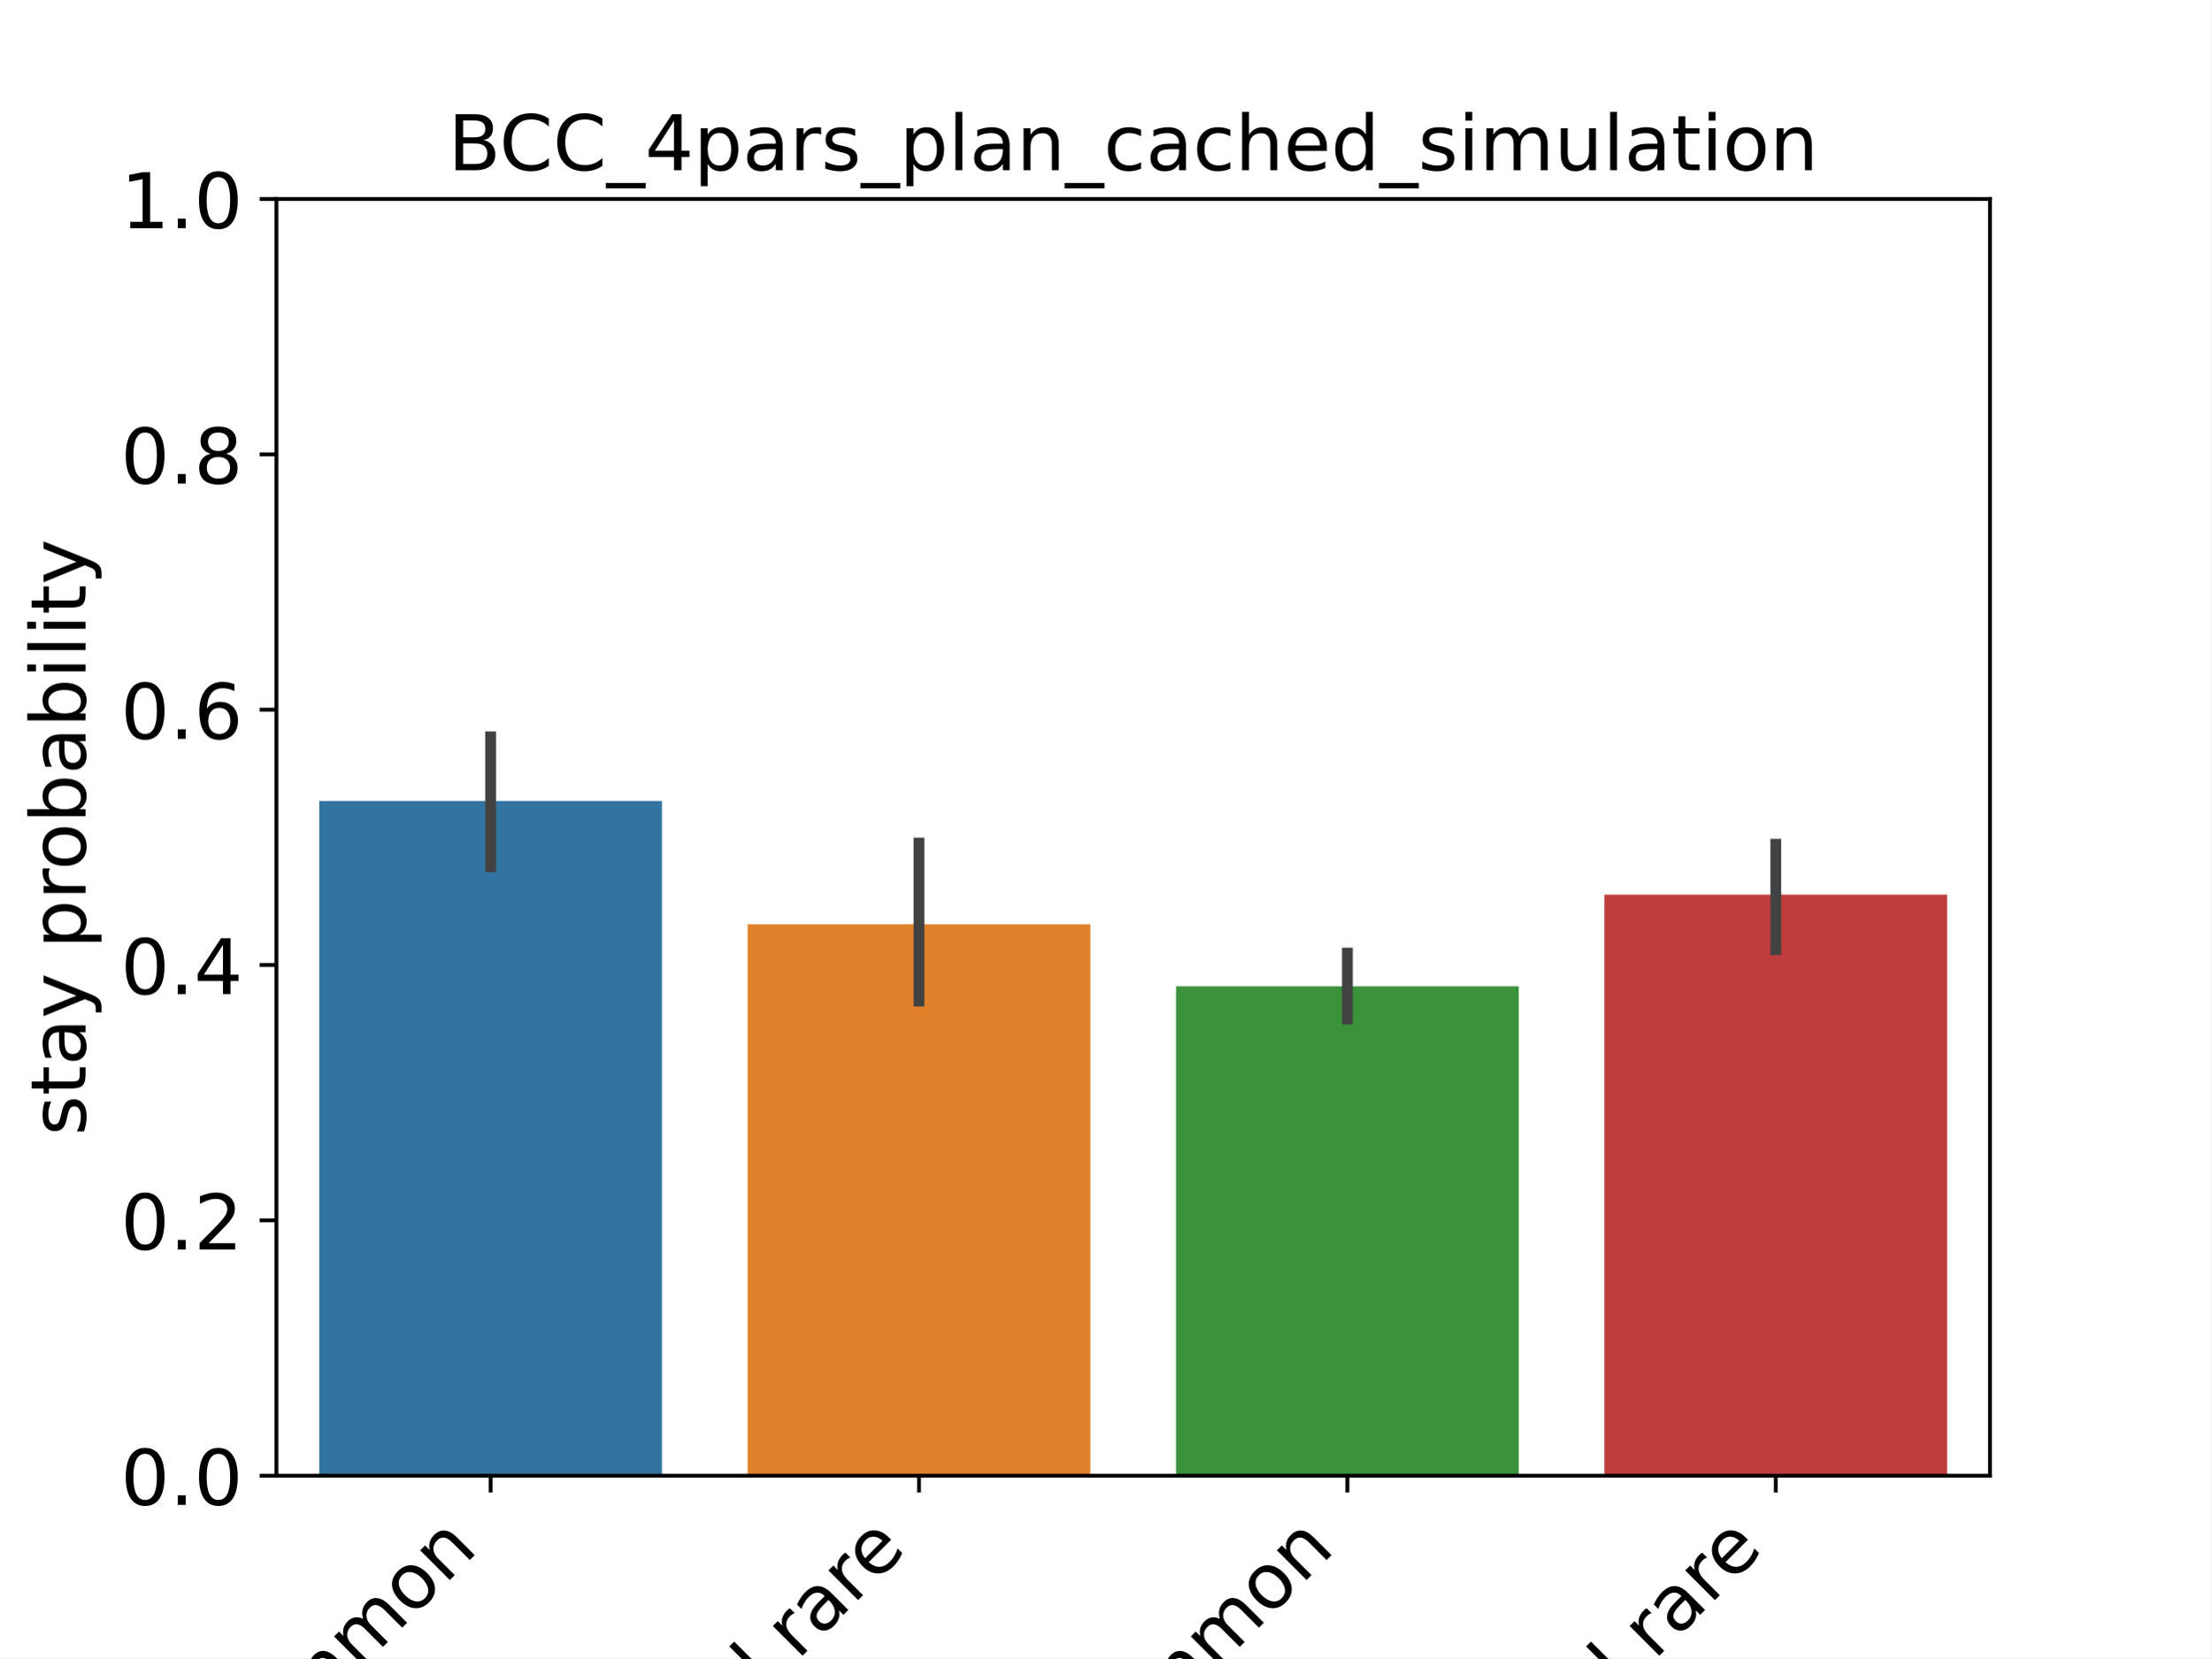
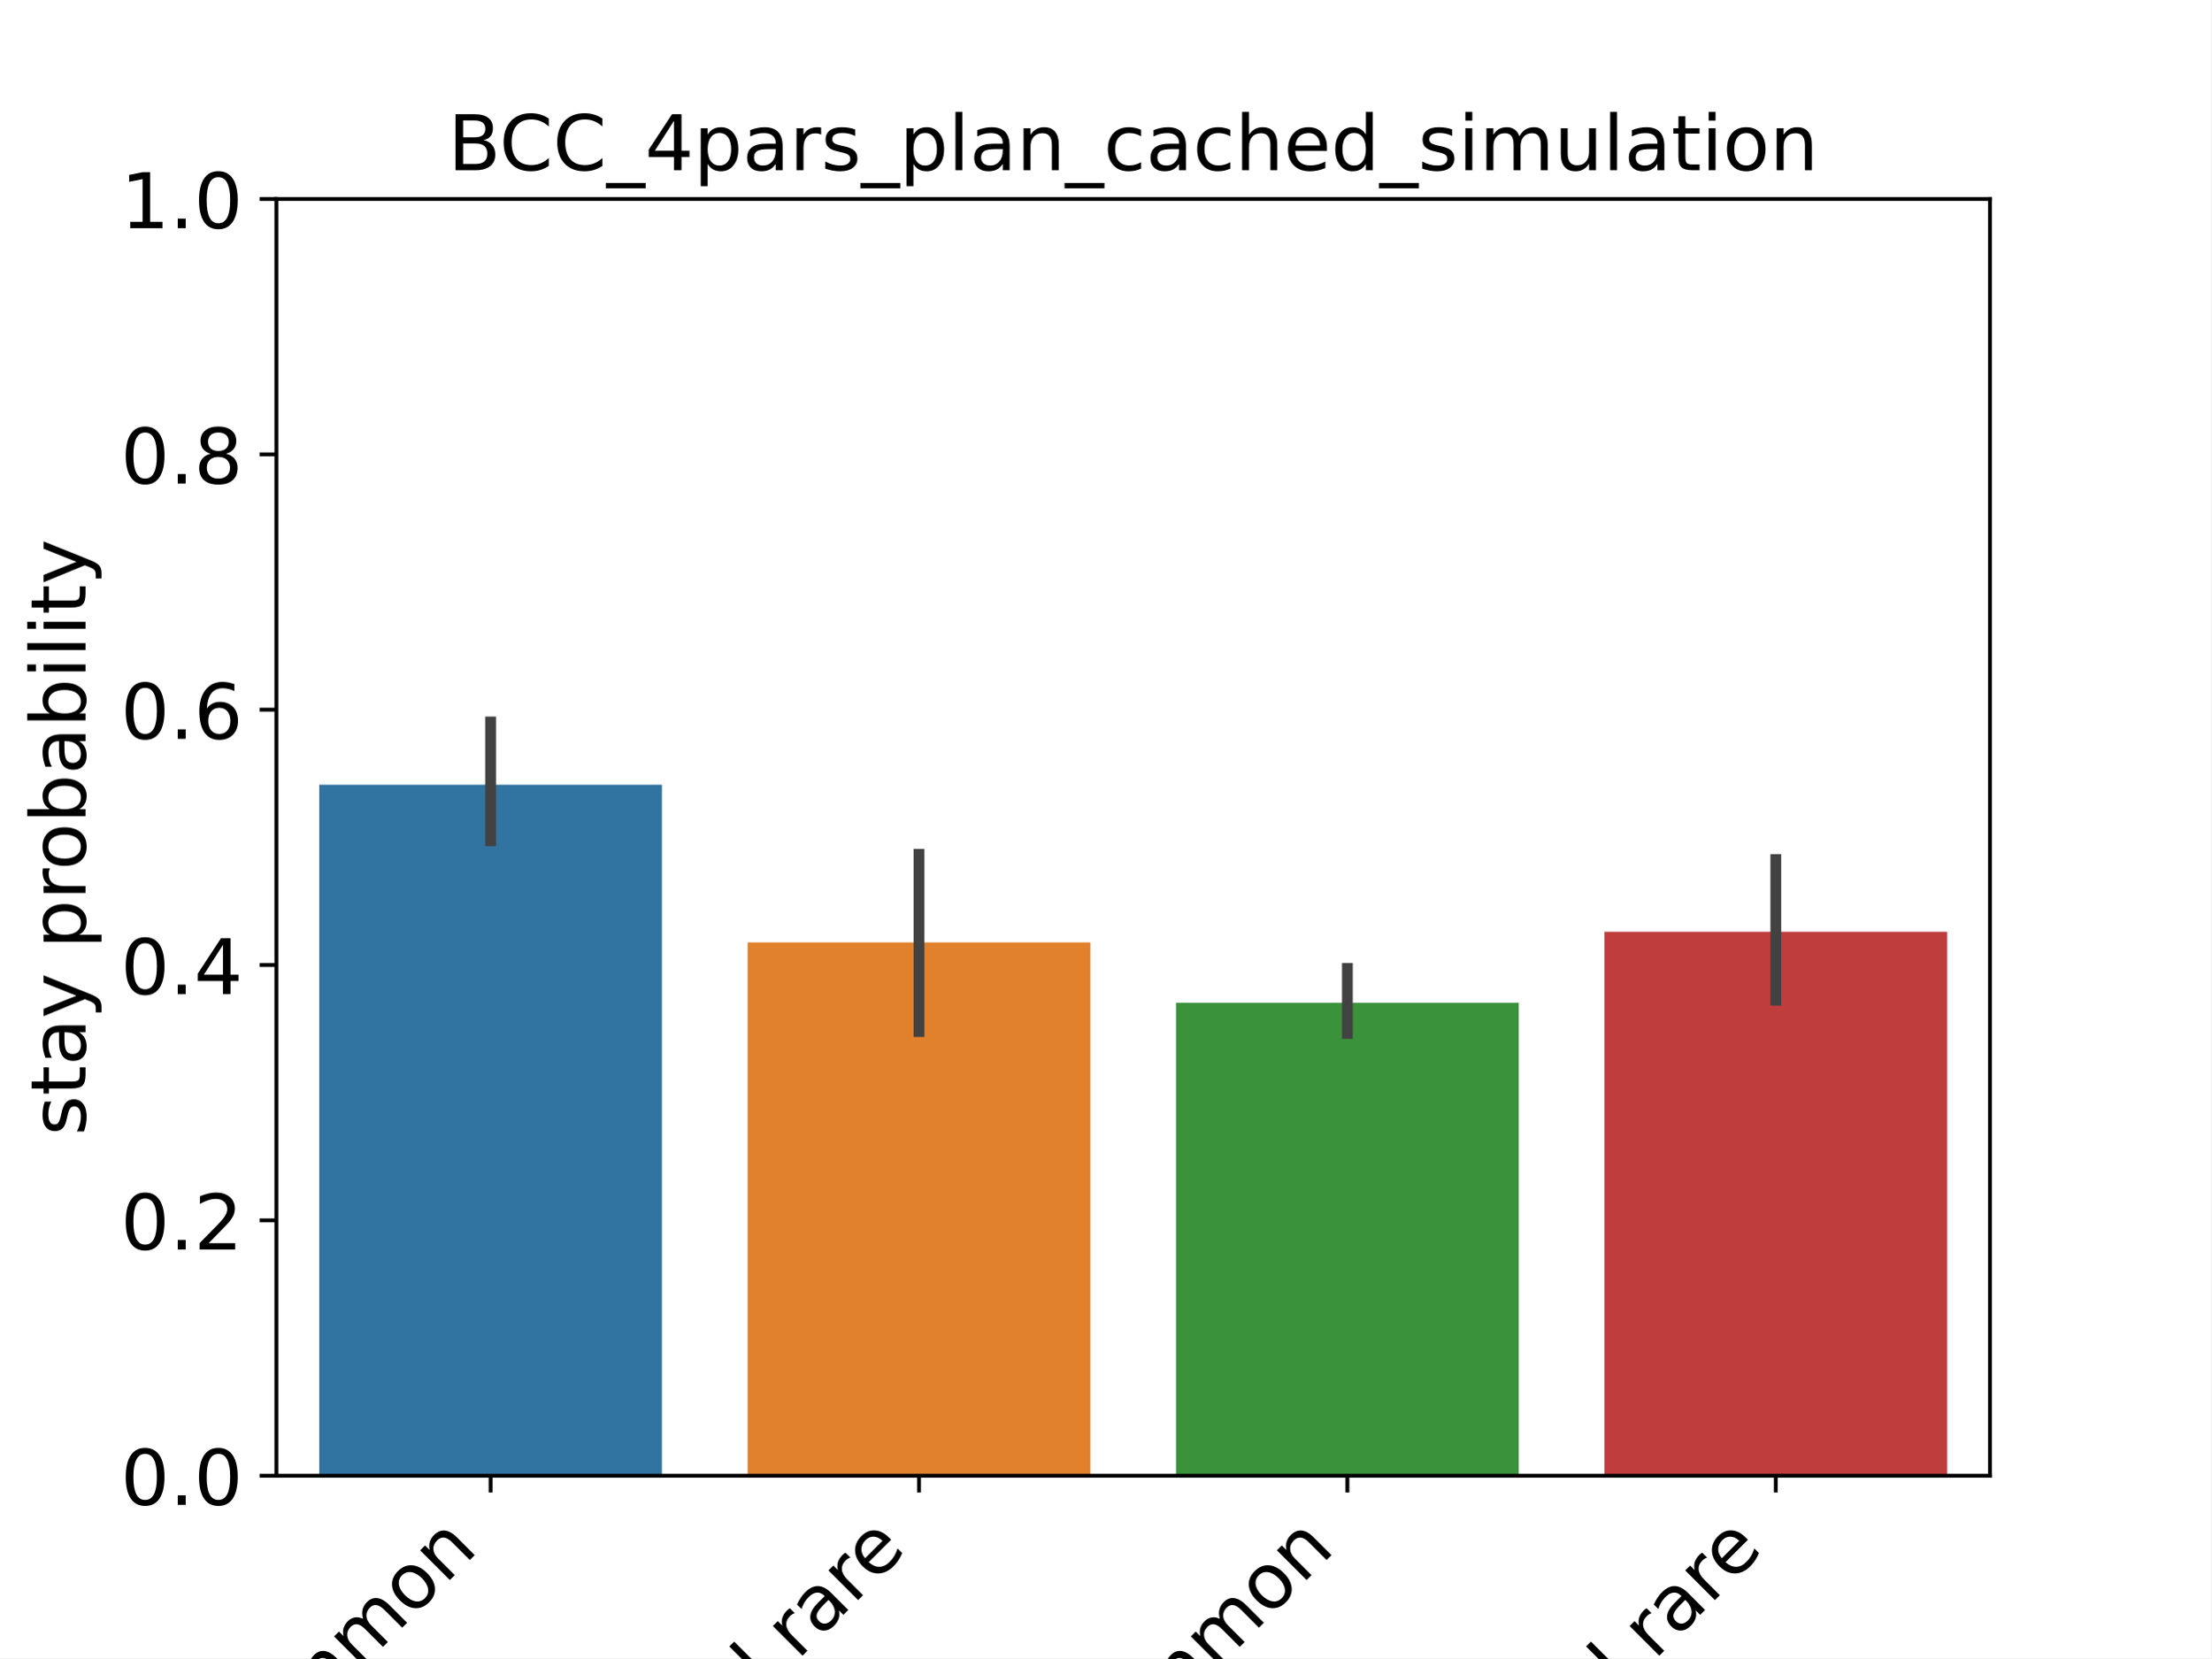
<svg xmlns="http://www.w3.org/2000/svg" xmlns:xlink="http://www.w3.org/1999/xlink" width="460.8pt" height="345.6pt" viewBox="0 0 460.8 345.6" version="1.1">
  <defs>
    <style type="text/css">*{stroke-linejoin: round; stroke-linecap: butt}</style>
  </defs>
  <g id="figure_1">
    <g id="patch_1">
      <path d="M 0 345.6  L 460.8 345.6  L 460.8 0  L 0 0  z " style="fill: #ffffff" />
    </g>
    <g id="axes_1">
      <g id="patch_2">
        <path d="M 57.6 307.584  L 414.72 307.584  L 414.72 41.472  L 57.6 41.472  z " style="fill: #ffffff" />
      </g>
      <g id="patch_3">
-         <path d="M 66.528 307.584  L 137.952 307.584  L 137.952 166.94  L 66.528 166.94  z " clip-path="url(#pc217f73e4d)" style="fill: #3274a1" />
+         <path d="M 66.528 307.584  L 137.952 307.584  L 137.952 163.565  L 66.528 163.565  z " clip-path="url(#p5969f7f70c)" style="fill: #3274a1" />
      </g>
      <g id="patch_4">
-         <path d="M 155.808 307.584  L 227.232 307.584  L 227.232 192.652  L 155.808 192.652  z " clip-path="url(#pc217f73e4d)" style="fill: #e1812c" />
+         <path d="M 155.808 307.584  L 227.232 307.584  L 227.232 196.418  L 155.808 196.418  z " clip-path="url(#p5969f7f70c)" style="fill: #e1812c" />
      </g>
      <g id="patch_5">
-         <path d="M 245.088 307.584  L 316.512 307.584  L 316.512 205.579  L 245.088 205.579  z " clip-path="url(#pc217f73e4d)" style="fill: #3a923a" />
+         <path d="M 245.088 307.584  L 316.512 307.584  L 316.512 209.019  L 245.088 209.019  z " clip-path="url(#p5969f7f70c)" style="fill: #3a923a" />
      </g>
      <g id="patch_6">
-         <path d="M 334.368 307.584  L 405.792 307.584  L 405.792 186.471  L 334.368 186.471  z " clip-path="url(#pc217f73e4d)" style="fill: #c03d3e" />
+         <path d="M 334.368 307.584  L 405.792 307.584  L 405.792 194.207  L 334.368 194.207  z " clip-path="url(#p5969f7f70c)" style="fill: #c03d3e" />
      </g>
      <g id="matplotlib.axis_1">
        <g id="xtick_1">
          <g id="line2d_1">
            <defs>
-               <path id="mbade68265e" d="M 0 0  L 0 3.5  " style="stroke: #000000; stroke-width: 0.8" />
+               <path id="m9d4979b398" d="M 0 0  L 0 3.5  " style="stroke: #000000; stroke-width: 0.8" />
            </defs>
            <g>
-               <use xlink:href="#mbade68265e" x="102.24" y="307.584" style="stroke: #000000; stroke-width: 0.8" />
+               <use xlink:href="#m9d4979b398" x="102.24" y="307.584" style="stroke: #000000; stroke-width: 0.8" />
            </g>
          </g>
          <g id="text_1">
            <g transform="translate(-6.307962 429.3757) rotate(-45) scale(0.16 -0.16)">
              <defs>
                <path id="DejaVuSans-72" d="M 2631 2963  Q 2534 3019 2420 3045  Q 2306 3072 2169 3072  Q 1681 3072 1420 2755  Q 1159 2438 1159 1844  L 1159 0  L 581 0  L 581 3500  L 1159 3500  L 1159 2956  Q 1341 3275 1631 3429  Q 1922 3584 2338 3584  Q 2397 3584 2469 3576  Q 2541 3569 2628 3553  L 2631 2963  z " transform="scale(0.015625)" />
                <path id="DejaVuSans-65" d="M 3597 1894  L 3597 1613  L 953 1613  Q 991 1019 1311 708  Q 1631 397 2203 397  Q 2534 397 2845 478  Q 3156 559 3463 722  L 3463 178  Q 3153 47 2828 -22  Q 2503 -91 2169 -91  Q 1331 -91 842 396  Q 353 884 353 1716  Q 353 2575 817 3079  Q 1281 3584 2069 3584  Q 2775 3584 3186 3129  Q 3597 2675 3597 1894  z M 3022 2063  Q 3016 2534 2758 2815  Q 2500 3097 2075 3097  Q 1594 3097 1305 2825  Q 1016 2553 972 2059  L 3022 2063  z " transform="scale(0.015625)" />
                <path id="DejaVuSans-77" d="M 269 3500  L 844 3500  L 1563 769  L 2278 3500  L 2956 3500  L 3675 769  L 4391 3500  L 4966 3500  L 4050 0  L 3372 0  L 2619 2869  L 1863 0  L 1184 0  L 269 3500  z " transform="scale(0.015625)" />
                <path id="DejaVuSans-61" d="M 2194 1759  Q 1497 1759 1228 1600  Q 959 1441 959 1056  Q 959 750 1161 570  Q 1363 391 1709 391  Q 2188 391 2477 730  Q 2766 1069 2766 1631  L 2766 1759  L 2194 1759  z M 3341 1997  L 3341 0  L 2766 0  L 2766 531  Q 2569 213 2275 61  Q 1981 -91 1556 -91  Q 1019 -91 701 211  Q 384 513 384 1019  Q 384 1609 779 1909  Q 1175 2209 1959 2209  L 2766 2209  L 2766 2266  Q 2766 2663 2505 2880  Q 2244 3097 1772 3097  Q 1472 3097 1187 3025  Q 903 2953 641 2809  L 641 3341  Q 956 3463 1253 3523  Q 1550 3584 1831 3584  Q 2591 3584 2966 3190  Q 3341 2797 3341 1997  z " transform="scale(0.015625)" />
                <path id="DejaVuSans-64" d="M 2906 2969  L 2906 4863  L 3481 4863  L 3481 0  L 2906 0  L 2906 525  Q 2725 213 2448 61  Q 2172 -91 1784 -91  Q 1150 -91 751 415  Q 353 922 353 1747  Q 353 2572 751 3078  Q 1150 3584 1784 3584  Q 2172 3584 2448 3432  Q 2725 3281 2906 2969  z M 947 1747  Q 947 1113 1208 752  Q 1469 391 1925 391  Q 2381 391 2643 752  Q 2906 1113 2906 1747  Q 2906 2381 2643 2742  Q 2381 3103 1925 3103  Q 1469 3103 1208 2742  Q 947 2381 947 1747  z " transform="scale(0.015625)" />
                <path id="DejaVuSans-20" transform="scale(0.015625)" />
                <path id="DejaVuSans-63" d="M 3122 3366  L 3122 2828  Q 2878 2963 2633 3030  Q 2388 3097 2138 3097  Q 1578 3097 1268 2742  Q 959 2388 959 1747  Q 959 1106 1268 751  Q 1578 397 2138 397  Q 2388 397 2633 464  Q 2878 531 3122 666  L 3122 134  Q 2881 22 2623 -34  Q 2366 -91 2075 -91  Q 1284 -91 818 406  Q 353 903 353 1747  Q 353 2603 823 3093  Q 1294 3584 2113 3584  Q 2378 3584 2631 3529  Q 2884 3475 3122 3366  z " transform="scale(0.015625)" />
                <path id="DejaVuSans-6f" d="M 1959 3097  Q 1497 3097 1228 2736  Q 959 2375 959 1747  Q 959 1119 1226 758  Q 1494 397 1959 397  Q 2419 397 2687 759  Q 2956 1122 2956 1747  Q 2956 2369 2687 2733  Q 2419 3097 1959 3097  z M 1959 3584  Q 2709 3584 3137 3096  Q 3566 2609 3566 1747  Q 3566 888 3137 398  Q 2709 -91 1959 -91  Q 1206 -91 779 398  Q 353 888 353 1747  Q 353 2609 779 3096  Q 1206 3584 1959 3584  z " transform="scale(0.015625)" />
                <path id="DejaVuSans-6d" d="M 3328 2828  Q 3544 3216 3844 3400  Q 4144 3584 4550 3584  Q 5097 3584 5394 3201  Q 5691 2819 5691 2113  L 5691 0  L 5113 0  L 5113 2094  Q 5113 2597 4934 2840  Q 4756 3084 4391 3084  Q 3944 3084 3684 2787  Q 3425 2491 3425 1978  L 3425 0  L 2847 0  L 2847 2094  Q 2847 2600 2669 2842  Q 2491 3084 2119 3084  Q 1678 3084 1418 2786  Q 1159 2488 1159 1978  L 1159 0  L 581 0  L 581 3500  L 1159 3500  L 1159 2956  Q 1356 3278 1631 3431  Q 1906 3584 2284 3584  Q 2666 3584 2933 3390  Q 3200 3197 3328 2828  z " transform="scale(0.015625)" />
                <path id="DejaVuSans-6e" d="M 3513 2113  L 3513 0  L 2938 0  L 2938 2094  Q 2938 2591 2744 2837  Q 2550 3084 2163 3084  Q 1697 3084 1428 2787  Q 1159 2491 1159 1978  L 1159 0  L 581 0  L 581 3500  L 1159 3500  L 1159 2956  Q 1366 3272 1645 3428  Q 1925 3584 2291 3584  Q 2894 3584 3203 3211  Q 3513 2838 3513 2113  z " transform="scale(0.015625)" />
              </defs>
              <use xlink:href="#DejaVuSans-72" />
              <use xlink:href="#DejaVuSans-65" transform="translate(38.86328 0)" />
              <use xlink:href="#DejaVuSans-77" transform="translate(100.3867 0)" />
              <use xlink:href="#DejaVuSans-61" transform="translate(182.1738 0)" />
              <use xlink:href="#DejaVuSans-72" transform="translate(243.4531 0)" />
              <use xlink:href="#DejaVuSans-64" transform="translate(282.8164 0)" />
              <use xlink:href="#DejaVuSans-65" transform="translate(346.293 0)" />
              <use xlink:href="#DejaVuSans-64" transform="translate(407.8164 0)" />
              <use xlink:href="#DejaVuSans-20" transform="translate(471.293 0)" />
              <use xlink:href="#DejaVuSans-63" transform="translate(503.0801 0)" />
              <use xlink:href="#DejaVuSans-6f" transform="translate(558.0605 0)" />
              <use xlink:href="#DejaVuSans-6d" transform="translate(619.2422 0)" />
              <use xlink:href="#DejaVuSans-6d" transform="translate(716.6543 0)" />
              <use xlink:href="#DejaVuSans-6f" transform="translate(814.0664 0)" />
              <use xlink:href="#DejaVuSans-6e" transform="translate(875.248 0)" />
            </g>
          </g>
        </g>
        <g id="xtick_2">
          <g id="line2d_2">
            <g>
-               <use xlink:href="#mbade68265e" x="191.52" y="307.584" style="stroke: #000000; stroke-width: 0.8" />
+               <use xlink:href="#m9d4979b398" x="191.52" y="307.584" style="stroke: #000000; stroke-width: 0.8" />
            </g>
          </g>
          <g id="text_2">
            <g transform="translate(109.3065 403.0413) rotate(-45) scale(0.16 -0.16)">
              <use xlink:href="#DejaVuSans-72" />
              <use xlink:href="#DejaVuSans-65" transform="translate(38.86328 0)" />
              <use xlink:href="#DejaVuSans-77" transform="translate(100.3867 0)" />
              <use xlink:href="#DejaVuSans-61" transform="translate(182.1738 0)" />
              <use xlink:href="#DejaVuSans-72" transform="translate(243.4531 0)" />
              <use xlink:href="#DejaVuSans-64" transform="translate(282.8164 0)" />
              <use xlink:href="#DejaVuSans-65" transform="translate(346.293 0)" />
              <use xlink:href="#DejaVuSans-64" transform="translate(407.8164 0)" />
              <use xlink:href="#DejaVuSans-20" transform="translate(471.293 0)" />
              <use xlink:href="#DejaVuSans-72" transform="translate(503.0801 0)" />
              <use xlink:href="#DejaVuSans-61" transform="translate(544.1934 0)" />
              <use xlink:href="#DejaVuSans-72" transform="translate(605.4727 0)" />
              <use xlink:href="#DejaVuSans-65" transform="translate(644.3359 0)" />
            </g>
          </g>
        </g>
        <g id="xtick_3">
          <g id="line2d_3">
            <g>
-               <use xlink:href="#mbade68265e" x="280.8" y="307.584" style="stroke: #000000; stroke-width: 0.8" />
+               <use xlink:href="#m9d4979b398" x="280.8" y="307.584" style="stroke: #000000; stroke-width: 0.8" />
            </g>
          </g>
          <g id="text_3">
            <g transform="translate(157.9119 443.7158) rotate(-45) scale(0.16 -0.16)">
              <defs>
                <path id="DejaVuSans-75" d="M 544 1381  L 544 3500  L 1119 3500  L 1119 1403  Q 1119 906 1312 657  Q 1506 409 1894 409  Q 2359 409 2629 706  Q 2900 1003 2900 1516  L 2900 3500  L 3475 3500  L 3475 0  L 2900 0  L 2900 538  Q 2691 219 2414 64  Q 2138 -91 1772 -91  Q 1169 -91 856 284  Q 544 659 544 1381  z M 1991 3584  L 1991 3584  z " transform="scale(0.015625)" />
              </defs>
              <use xlink:href="#DejaVuSans-75" />
              <use xlink:href="#DejaVuSans-6e" transform="translate(63.37891 0)" />
              <use xlink:href="#DejaVuSans-72" transform="translate(126.7578 0)" />
              <use xlink:href="#DejaVuSans-65" transform="translate(165.6211 0)" />
              <use xlink:href="#DejaVuSans-77" transform="translate(227.1445 0)" />
              <use xlink:href="#DejaVuSans-61" transform="translate(308.9316 0)" />
              <use xlink:href="#DejaVuSans-72" transform="translate(370.2109 0)" />
              <use xlink:href="#DejaVuSans-64" transform="translate(409.5742 0)" />
              <use xlink:href="#DejaVuSans-65" transform="translate(473.0508 0)" />
              <use xlink:href="#DejaVuSans-64" transform="translate(534.5742 0)" />
              <use xlink:href="#DejaVuSans-20" transform="translate(598.0508 0)" />
              <use xlink:href="#DejaVuSans-63" transform="translate(629.8379 0)" />
              <use xlink:href="#DejaVuSans-6f" transform="translate(684.8184 0)" />
              <use xlink:href="#DejaVuSans-6d" transform="translate(746 0)" />
              <use xlink:href="#DejaVuSans-6d" transform="translate(843.4121 0)" />
              <use xlink:href="#DejaVuSans-6f" transform="translate(940.8242 0)" />
              <use xlink:href="#DejaVuSans-6e" transform="translate(1002.006 0)" />
            </g>
          </g>
        </g>
        <g id="xtick_4">
          <g id="line2d_4">
            <g>
-               <use xlink:href="#mbade68265e" x="370.08" y="307.584" style="stroke: #000000; stroke-width: 0.8" />
+               <use xlink:href="#m9d4979b398" x="370.08" y="307.584" style="stroke: #000000; stroke-width: 0.8" />
            </g>
          </g>
          <g id="text_4">
            <g transform="translate(273.5263 417.3814) rotate(-45) scale(0.16 -0.16)">
              <use xlink:href="#DejaVuSans-75" />
              <use xlink:href="#DejaVuSans-6e" transform="translate(63.37891 0)" />
              <use xlink:href="#DejaVuSans-72" transform="translate(126.7578 0)" />
              <use xlink:href="#DejaVuSans-65" transform="translate(165.6211 0)" />
              <use xlink:href="#DejaVuSans-77" transform="translate(227.1445 0)" />
              <use xlink:href="#DejaVuSans-61" transform="translate(308.9316 0)" />
              <use xlink:href="#DejaVuSans-72" transform="translate(370.2109 0)" />
              <use xlink:href="#DejaVuSans-64" transform="translate(409.5742 0)" />
              <use xlink:href="#DejaVuSans-65" transform="translate(473.0508 0)" />
              <use xlink:href="#DejaVuSans-64" transform="translate(534.5742 0)" />
              <use xlink:href="#DejaVuSans-20" transform="translate(598.0508 0)" />
              <use xlink:href="#DejaVuSans-72" transform="translate(629.8379 0)" />
              <use xlink:href="#DejaVuSans-61" transform="translate(670.9512 0)" />
              <use xlink:href="#DejaVuSans-72" transform="translate(732.2305 0)" />
              <use xlink:href="#DejaVuSans-65" transform="translate(771.0938 0)" />
            </g>
          </g>
        </g>
      </g>
      <g id="matplotlib.axis_2">
        <g id="ytick_1">
          <g id="line2d_5">
            <defs>
-               <path id="m8b4ed00b49" d="M 0 0  L -3.5 0  " style="stroke: #000000; stroke-width: 0.8" />
+               <path id="mde0dc4732f" d="M 0 0  L -3.5 0  " style="stroke: #000000; stroke-width: 0.8" />
            </defs>
            <g>
-               <use xlink:href="#m8b4ed00b49" x="57.6" y="307.584" style="stroke: #000000; stroke-width: 0.8" />
+               <use xlink:href="#mde0dc4732f" x="57.6" y="307.584" style="stroke: #000000; stroke-width: 0.8" />
            </g>
          </g>
          <g id="text_5">
            <g transform="translate(25.155 313.6628) scale(0.16 -0.16)">
              <defs>
                <path id="DejaVuSans-30" d="M 2034 4250  Q 1547 4250 1301 3770  Q 1056 3291 1056 2328  Q 1056 1369 1301 889  Q 1547 409 2034 409  Q 2525 409 2770 889  Q 3016 1369 3016 2328  Q 3016 3291 2770 3770  Q 2525 4250 2034 4250  z M 2034 4750  Q 2819 4750 3233 4129  Q 3647 3509 3647 2328  Q 3647 1150 3233 529  Q 2819 -91 2034 -91  Q 1250 -91 836 529  Q 422 1150 422 2328  Q 422 3509 836 4129  Q 1250 4750 2034 4750  z " transform="scale(0.015625)" />
                <path id="DejaVuSans-2e" d="M 684 794  L 1344 794  L 1344 0  L 684 0  L 684 794  z " transform="scale(0.015625)" />
              </defs>
              <use xlink:href="#DejaVuSans-30" />
              <use xlink:href="#DejaVuSans-2e" transform="translate(63.62305 0)" />
              <use xlink:href="#DejaVuSans-30" transform="translate(95.41016 0)" />
            </g>
          </g>
        </g>
        <g id="ytick_2">
          <g id="line2d_6">
            <g>
-               <use xlink:href="#m8b4ed00b49" x="57.6" y="254.362" style="stroke: #000000; stroke-width: 0.8" />
+               <use xlink:href="#mde0dc4732f" x="57.6" y="254.362" style="stroke: #000000; stroke-width: 0.8" />
            </g>
          </g>
          <g id="text_6">
            <g transform="translate(25.155 260.4403) scale(0.16 -0.16)">
              <defs>
                <path id="DejaVuSans-32" d="M 1228 531  L 3431 531  L 3431 0  L 469 0  L 469 531  Q 828 903 1448 1529  Q 2069 2156 2228 2338  Q 2531 2678 2651 2914  Q 2772 3150 2772 3378  Q 2772 3750 2511 3984  Q 2250 4219 1831 4219  Q 1534 4219 1204 4116  Q 875 4013 500 3803  L 500 4441  Q 881 4594 1212 4672  Q 1544 4750 1819 4750  Q 2544 4750 2975 4387  Q 3406 4025 3406 3419  Q 3406 3131 3298 2873  Q 3191 2616 2906 2266  Q 2828 2175 2409 1742  Q 1991 1309 1228 531  z " transform="scale(0.015625)" />
              </defs>
              <use xlink:href="#DejaVuSans-30" />
              <use xlink:href="#DejaVuSans-2e" transform="translate(63.62305 0)" />
              <use xlink:href="#DejaVuSans-32" transform="translate(95.41016 0)" />
            </g>
          </g>
        </g>
        <g id="ytick_3">
          <g id="line2d_7">
            <g>
-               <use xlink:href="#m8b4ed00b49" x="57.6" y="201.139" style="stroke: #000000; stroke-width: 0.8" />
+               <use xlink:href="#mde0dc4732f" x="57.6" y="201.139" style="stroke: #000000; stroke-width: 0.8" />
            </g>
          </g>
          <g id="text_7">
            <g transform="translate(25.155 207.2179) scale(0.16 -0.16)">
              <defs>
                <path id="DejaVuSans-34" d="M 2419 4116  L 825 1625  L 2419 1625  L 2419 4116  z M 2253 4666  L 3047 4666  L 3047 1625  L 3713 1625  L 3713 1100  L 3047 1100  L 3047 0  L 2419 0  L 2419 1100  L 313 1100  L 313 1709  L 2253 4666  z " transform="scale(0.015625)" />
              </defs>
              <use xlink:href="#DejaVuSans-30" />
              <use xlink:href="#DejaVuSans-2e" transform="translate(63.62305 0)" />
              <use xlink:href="#DejaVuSans-34" transform="translate(95.41016 0)" />
            </g>
          </g>
        </g>
        <g id="ytick_4">
          <g id="line2d_8">
            <g>
-               <use xlink:href="#m8b4ed00b49" x="57.6" y="147.917" style="stroke: #000000; stroke-width: 0.8" />
+               <use xlink:href="#mde0dc4732f" x="57.6" y="147.917" style="stroke: #000000; stroke-width: 0.8" />
            </g>
          </g>
          <g id="text_8">
            <g transform="translate(25.155 153.9955) scale(0.16 -0.16)">
              <defs>
                <path id="DejaVuSans-36" d="M 2113 2584  Q 1688 2584 1439 2293  Q 1191 2003 1191 1497  Q 1191 994 1439 701  Q 1688 409 2113 409  Q 2538 409 2786 701  Q 3034 994 3034 1497  Q 3034 2003 2786 2293  Q 2538 2584 2113 2584  z M 3366 4563  L 3366 3988  Q 3128 4100 2886 4159  Q 2644 4219 2406 4219  Q 1781 4219 1451 3797  Q 1122 3375 1075 2522  Q 1259 2794 1537 2939  Q 1816 3084 2150 3084  Q 2853 3084 3261 2657  Q 3669 2231 3669 1497  Q 3669 778 3244 343  Q 2819 -91 2113 -91  Q 1303 -91 875 529  Q 447 1150 447 2328  Q 447 3434 972 4092  Q 1497 4750 2381 4750  Q 2619 4750 2861 4703  Q 3103 4656 3366 4563  z " transform="scale(0.015625)" />
              </defs>
              <use xlink:href="#DejaVuSans-30" />
              <use xlink:href="#DejaVuSans-2e" transform="translate(63.62305 0)" />
              <use xlink:href="#DejaVuSans-36" transform="translate(95.41016 0)" />
            </g>
          </g>
        </g>
        <g id="ytick_5">
          <g id="line2d_9">
            <g>
-               <use xlink:href="#m8b4ed00b49" x="57.6" y="94.694" style="stroke: #000000; stroke-width: 0.8" />
+               <use xlink:href="#mde0dc4732f" x="57.6" y="94.694" style="stroke: #000000; stroke-width: 0.8" />
            </g>
          </g>
          <g id="text_9">
            <g transform="translate(25.155 100.7731) scale(0.16 -0.16)">
              <defs>
                <path id="DejaVuSans-38" d="M 2034 2216  Q 1584 2216 1326 1975  Q 1069 1734 1069 1313  Q 1069 891 1326 650  Q 1584 409 2034 409  Q 2484 409 2743 651  Q 3003 894 3003 1313  Q 3003 1734 2745 1975  Q 2488 2216 2034 2216  z M 1403 2484  Q 997 2584 770 2862  Q 544 3141 544 3541  Q 544 4100 942 4425  Q 1341 4750 2034 4750  Q 2731 4750 3128 4425  Q 3525 4100 3525 3541  Q 3525 3141 3298 2862  Q 3072 2584 2669 2484  Q 3125 2378 3379 2068  Q 3634 1759 3634 1313  Q 3634 634 3220 271  Q 2806 -91 2034 -91  Q 1263 -91 848 271  Q 434 634 434 1313  Q 434 1759 690 2068  Q 947 2378 1403 2484  z M 1172 3481  Q 1172 3119 1398 2916  Q 1625 2713 2034 2713  Q 2441 2713 2670 2916  Q 2900 3119 2900 3481  Q 2900 3844 2670 4047  Q 2441 4250 2034 4250  Q 1625 4250 1398 4047  Q 1172 3844 1172 3481  z " transform="scale(0.015625)" />
              </defs>
              <use xlink:href="#DejaVuSans-30" />
              <use xlink:href="#DejaVuSans-2e" transform="translate(63.62305 0)" />
              <use xlink:href="#DejaVuSans-38" transform="translate(95.41016 0)" />
            </g>
          </g>
        </g>
        <g id="ytick_6">
          <g id="line2d_10">
            <g>
-               <use xlink:href="#m8b4ed00b49" x="57.6" y="41.472" style="stroke: #000000; stroke-width: 0.8" />
+               <use xlink:href="#mde0dc4732f" x="57.6" y="41.472" style="stroke: #000000; stroke-width: 0.8" />
            </g>
          </g>
          <g id="text_10">
            <g transform="translate(25.155 47.55075) scale(0.16 -0.16)">
              <defs>
                <path id="DejaVuSans-31" d="M 794 531  L 1825 531  L 1825 4091  L 703 3866  L 703 4441  L 1819 4666  L 2450 4666  L 2450 531  L 3481 531  L 3481 0  L 794 0  L 794 531  z " transform="scale(0.015625)" />
              </defs>
              <use xlink:href="#DejaVuSans-31" />
              <use xlink:href="#DejaVuSans-2e" transform="translate(63.62305 0)" />
              <use xlink:href="#DejaVuSans-30" transform="translate(95.41016 0)" />
            </g>
          </g>
        </g>
        <g id="text_11">
          <g transform="translate(17.8275 236.693) rotate(-90) scale(0.16 -0.16)">
            <defs>
              <path id="DejaVuSans-73" d="M 2834 3397  L 2834 2853  Q 2591 2978 2328 3040  Q 2066 3103 1784 3103  Q 1356 3103 1142 2972  Q 928 2841 928 2578  Q 928 2378 1081 2264  Q 1234 2150 1697 2047  L 1894 2003  Q 2506 1872 2764 1633  Q 3022 1394 3022 966  Q 3022 478 2636 193  Q 2250 -91 1575 -91  Q 1294 -91 989 -36  Q 684 19 347 128  L 347 722  Q 666 556 975 473  Q 1284 391 1588 391  Q 1994 391 2212 530  Q 2431 669 2431 922  Q 2431 1156 2273 1281  Q 2116 1406 1581 1522  L 1381 1569  Q 847 1681 609 1914  Q 372 2147 372 2553  Q 372 3047 722 3315  Q 1072 3584 1716 3584  Q 2034 3584 2315 3537  Q 2597 3491 2834 3397  z " transform="scale(0.015625)" />
              <path id="DejaVuSans-74" d="M 1172 4494  L 1172 3500  L 2356 3500  L 2356 3053  L 1172 3053  L 1172 1153  Q 1172 725 1289 603  Q 1406 481 1766 481  L 2356 481  L 2356 0  L 1766 0  Q 1100 0 847 248  Q 594 497 594 1153  L 594 3053  L 172 3053  L 172 3500  L 594 3500  L 594 4494  L 1172 4494  z " transform="scale(0.015625)" />
              <path id="DejaVuSans-79" d="M 2059 -325  Q 1816 -950 1584 -1140  Q 1353 -1331 966 -1331  L 506 -1331  L 506 -850  L 844 -850  Q 1081 -850 1212 -737  Q 1344 -625 1503 -206  L 1606 56  L 191 3500  L 800 3500  L 1894 763  L 2988 3500  L 3597 3500  L 2059 -325  z " transform="scale(0.015625)" />
              <path id="DejaVuSans-70" d="M 1159 525  L 1159 -1331  L 581 -1331  L 581 3500  L 1159 3500  L 1159 2969  Q 1341 3281 1617 3432  Q 1894 3584 2278 3584  Q 2916 3584 3314 3078  Q 3713 2572 3713 1747  Q 3713 922 3314 415  Q 2916 -91 2278 -91  Q 1894 -91 1617 61  Q 1341 213 1159 525  z M 3116 1747  Q 3116 2381 2855 2742  Q 2594 3103 2138 3103  Q 1681 3103 1420 2742  Q 1159 2381 1159 1747  Q 1159 1113 1420 752  Q 1681 391 2138 391  Q 2594 391 2855 752  Q 3116 1113 3116 1747  z " transform="scale(0.015625)" />
              <path id="DejaVuSans-62" d="M 3116 1747  Q 3116 2381 2855 2742  Q 2594 3103 2138 3103  Q 1681 3103 1420 2742  Q 1159 2381 1159 1747  Q 1159 1113 1420 752  Q 1681 391 2138 391  Q 2594 391 2855 752  Q 3116 1113 3116 1747  z M 1159 2969  Q 1341 3281 1617 3432  Q 1894 3584 2278 3584  Q 2916 3584 3314 3078  Q 3713 2572 3713 1747  Q 3713 922 3314 415  Q 2916 -91 2278 -91  Q 1894 -91 1617 61  Q 1341 213 1159 525  L 1159 0  L 581 0  L 581 4863  L 1159 4863  L 1159 2969  z " transform="scale(0.015625)" />
              <path id="DejaVuSans-69" d="M 603 3500  L 1178 3500  L 1178 0  L 603 0  L 603 3500  z M 603 4863  L 1178 4863  L 1178 4134  L 603 4134  L 603 4863  z " transform="scale(0.015625)" />
              <path id="DejaVuSans-6c" d="M 603 4863  L 1178 4863  L 1178 0  L 603 0  L 603 4863  z " transform="scale(0.015625)" />
            </defs>
            <use xlink:href="#DejaVuSans-73" />
            <use xlink:href="#DejaVuSans-74" transform="translate(52.09961 0)" />
            <use xlink:href="#DejaVuSans-61" transform="translate(91.30859 0)" />
            <use xlink:href="#DejaVuSans-79" transform="translate(152.5879 0)" />
            <use xlink:href="#DejaVuSans-20" transform="translate(211.7676 0)" />
            <use xlink:href="#DejaVuSans-70" transform="translate(243.5547 0)" />
            <use xlink:href="#DejaVuSans-72" transform="translate(307.0312 0)" />
            <use xlink:href="#DejaVuSans-6f" transform="translate(345.8945 0)" />
            <use xlink:href="#DejaVuSans-62" transform="translate(407.0762 0)" />
            <use xlink:href="#DejaVuSans-61" transform="translate(470.5527 0)" />
            <use xlink:href="#DejaVuSans-62" transform="translate(531.832 0)" />
            <use xlink:href="#DejaVuSans-69" transform="translate(595.3086 0)" />
            <use xlink:href="#DejaVuSans-6c" transform="translate(623.0918 0)" />
            <use xlink:href="#DejaVuSans-69" transform="translate(650.875 0)" />
            <use xlink:href="#DejaVuSans-74" transform="translate(678.6582 0)" />
            <use xlink:href="#DejaVuSans-79" transform="translate(717.8672 0)" />
          </g>
        </g>
      </g>
      <g id="line2d_11">
-         <path d="M 102.24 180.646  L 102.24 153.58  " clip-path="url(#pc217f73e4d)" style="fill: none; stroke: #424242; stroke-width: 2.25; stroke-linecap: square" />
+         <path d="M 102.24 175.241  L 102.24 150.485  " clip-path="url(#p5969f7f70c)" style="fill: none; stroke: #424242; stroke-width: 2.25; stroke-linecap: square" />
      </g>
      <g id="line2d_12">
-         <path d="M 191.52 208.64  L 191.52 175.73  " clip-path="url(#pc217f73e4d)" style="fill: none; stroke: #424242; stroke-width: 2.25; stroke-linecap: square" />
+         <path d="M 191.52 215.012  L 191.52 178.078  " clip-path="url(#p5969f7f70c)" style="fill: none; stroke: #424242; stroke-width: 2.25; stroke-linecap: square" />
      </g>
      <g id="line2d_13">
-         <path d="M 280.8 212.39  L 280.8 198.657  " clip-path="url(#pc217f73e4d)" style="fill: none; stroke: #424242; stroke-width: 2.25; stroke-linecap: square" />
+         <path d="M 280.8 215.409  L 280.8 201.846  " clip-path="url(#p5969f7f70c)" style="fill: none; stroke: #424242; stroke-width: 2.25; stroke-linecap: square" />
      </g>
      <g id="line2d_14">
-         <path d="M 370.08 197.954  L 370.08 175.954  " clip-path="url(#pc217f73e4d)" style="fill: none; stroke: #424242; stroke-width: 2.25; stroke-linecap: square" />
+         <path d="M 370.08 208.481  L 370.08 179.158  " clip-path="url(#p5969f7f70c)" style="fill: none; stroke: #424242; stroke-width: 2.25; stroke-linecap: square" />
      </g>
      <g id="patch_7">
        <path d="M 57.6 307.584  L 57.6 41.472  " style="fill: none; stroke: #000000; stroke-width: 0.8; stroke-linejoin: miter; stroke-linecap: square" />
      </g>
      <g id="patch_8">
        <path d="M 414.72 307.584  L 414.72 41.472  " style="fill: none; stroke: #000000; stroke-width: 0.8; stroke-linejoin: miter; stroke-linecap: square" />
      </g>
      <g id="patch_9">
        <path d="M 57.6 307.584  L 414.72 307.584  " style="fill: none; stroke: #000000; stroke-width: 0.8; stroke-linejoin: miter; stroke-linecap: square" />
      </g>
      <g id="patch_10">
        <path d="M 57.6 41.472  L 414.72 41.472  " style="fill: none; stroke: #000000; stroke-width: 0.8; stroke-linejoin: miter; stroke-linecap: square" />
      </g>
      <g id="text_12">
        <g transform="translate(93.365 35.472) scale(0.16 -0.16)">
          <defs>
            <path id="DejaVuSans-42" d="M 1259 2228  L 1259 519  L 2272 519  Q 2781 519 3026 730  Q 3272 941 3272 1375  Q 3272 1813 3026 2020  Q 2781 2228 2272 2228  L 1259 2228  z M 1259 4147  L 1259 2741  L 2194 2741  Q 2656 2741 2882 2914  Q 3109 3088 3109 3444  Q 3109 3797 2882 3972  Q 2656 4147 2194 4147  L 1259 4147  z M 628 4666  L 2241 4666  Q 2963 4666 3353 4366  Q 3744 4066 3744 3513  Q 3744 3084 3544 2831  Q 3344 2578 2956 2516  Q 3422 2416 3680 2098  Q 3938 1781 3938 1306  Q 3938 681 3513 340  Q 3088 0 2303 0  L 628 0  L 628 4666  z " transform="scale(0.015625)" />
            <path id="DejaVuSans-43" d="M 4122 4306  L 4122 3641  Q 3803 3938 3442 4084  Q 3081 4231 2675 4231  Q 1875 4231 1450 3742  Q 1025 3253 1025 2328  Q 1025 1406 1450 917  Q 1875 428 2675 428  Q 3081 428 3442 575  Q 3803 722 4122 1019  L 4122 359  Q 3791 134 3420 21  Q 3050 -91 2638 -91  Q 1578 -91 968 557  Q 359 1206 359 2328  Q 359 3453 968 4101  Q 1578 4750 2638 4750  Q 3056 4750 3426 4639  Q 3797 4528 4122 4306  z " transform="scale(0.015625)" />
            <path id="DejaVuSans-5f" d="M 3263 -1063  L 3263 -1509  L -63 -1509  L -63 -1063  L 3263 -1063  z " transform="scale(0.015625)" />
            <path id="DejaVuSans-68" d="M 3513 2113  L 3513 0  L 2938 0  L 2938 2094  Q 2938 2591 2744 2837  Q 2550 3084 2163 3084  Q 1697 3084 1428 2787  Q 1159 2491 1159 1978  L 1159 0  L 581 0  L 581 4863  L 1159 4863  L 1159 2956  Q 1366 3272 1645 3428  Q 1925 3584 2291 3584  Q 2894 3584 3203 3211  Q 3513 2838 3513 2113  z " transform="scale(0.015625)" />
          </defs>
          <use xlink:href="#DejaVuSans-42" />
          <use xlink:href="#DejaVuSans-43" transform="translate(66.85352 0)" />
          <use xlink:href="#DejaVuSans-43" transform="translate(136.6777 0)" />
          <use xlink:href="#DejaVuSans-5f" transform="translate(206.502 0)" />
          <use xlink:href="#DejaVuSans-34" transform="translate(256.502 0)" />
          <use xlink:href="#DejaVuSans-70" transform="translate(320.125 0)" />
          <use xlink:href="#DejaVuSans-61" transform="translate(383.6016 0)" />
          <use xlink:href="#DejaVuSans-72" transform="translate(444.8809 0)" />
          <use xlink:href="#DejaVuSans-73" transform="translate(485.9941 0)" />
          <use xlink:href="#DejaVuSans-5f" transform="translate(538.0938 0)" />
          <use xlink:href="#DejaVuSans-70" transform="translate(588.0938 0)" />
          <use xlink:href="#DejaVuSans-6c" transform="translate(651.5703 0)" />
          <use xlink:href="#DejaVuSans-61" transform="translate(679.3535 0)" />
          <use xlink:href="#DejaVuSans-6e" transform="translate(740.6328 0)" />
          <use xlink:href="#DejaVuSans-5f" transform="translate(804.0117 0)" />
          <use xlink:href="#DejaVuSans-63" transform="translate(854.0117 0)" />
          <use xlink:href="#DejaVuSans-61" transform="translate(908.9922 0)" />
          <use xlink:href="#DejaVuSans-63" transform="translate(970.2715 0)" />
          <use xlink:href="#DejaVuSans-68" transform="translate(1025.252 0)" />
          <use xlink:href="#DejaVuSans-65" transform="translate(1088.631 0)" />
          <use xlink:href="#DejaVuSans-64" transform="translate(1150.154 0)" />
          <use xlink:href="#DejaVuSans-5f" transform="translate(1213.631 0)" />
          <use xlink:href="#DejaVuSans-73" transform="translate(1263.631 0)" />
          <use xlink:href="#DejaVuSans-69" transform="translate(1315.73 0)" />
          <use xlink:href="#DejaVuSans-6d" transform="translate(1343.514 0)" />
          <use xlink:href="#DejaVuSans-75" transform="translate(1440.926 0)" />
          <use xlink:href="#DejaVuSans-6c" transform="translate(1504.305 0)" />
          <use xlink:href="#DejaVuSans-61" transform="translate(1532.088 0)" />
          <use xlink:href="#DejaVuSans-74" transform="translate(1593.367 0)" />
          <use xlink:href="#DejaVuSans-69" transform="translate(1632.576 0)" />
          <use xlink:href="#DejaVuSans-6f" transform="translate(1660.359 0)" />
          <use xlink:href="#DejaVuSans-6e" transform="translate(1721.541 0)" />
        </g>
      </g>
    </g>
  </g>
  <defs>
-     <clipPath id="pc217f73e4d">
+     <clipPath id="p5969f7f70c">
      <rect x="57.6" y="41.472" width="357.12" height="266.112" />
    </clipPath>
  </defs>
</svg>
